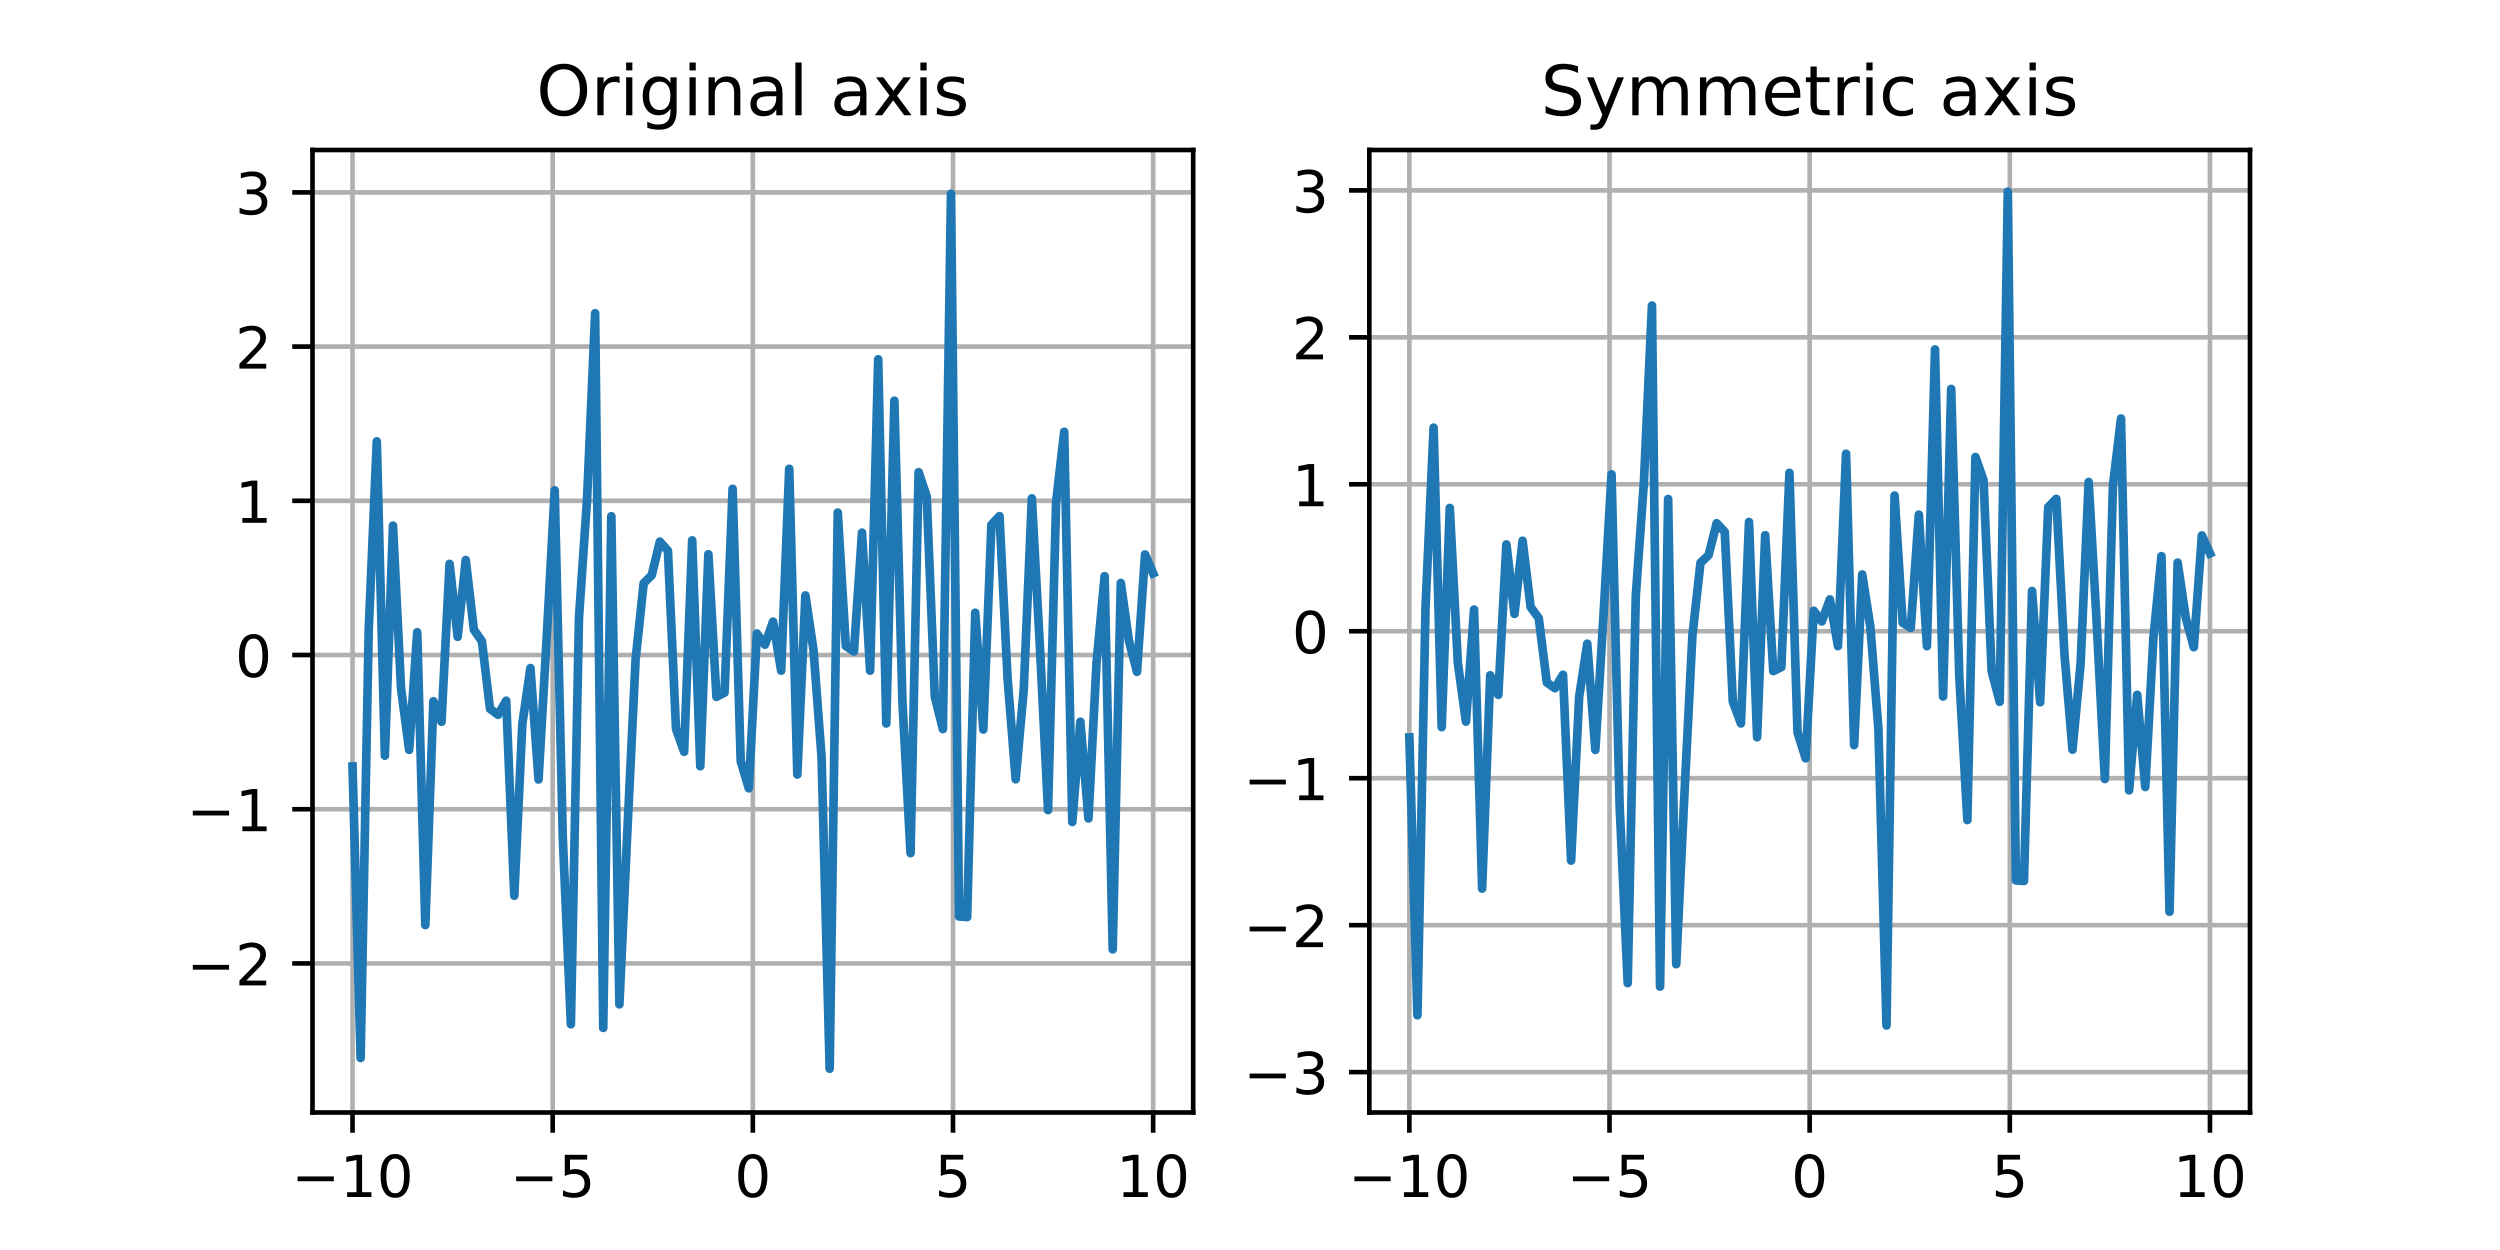
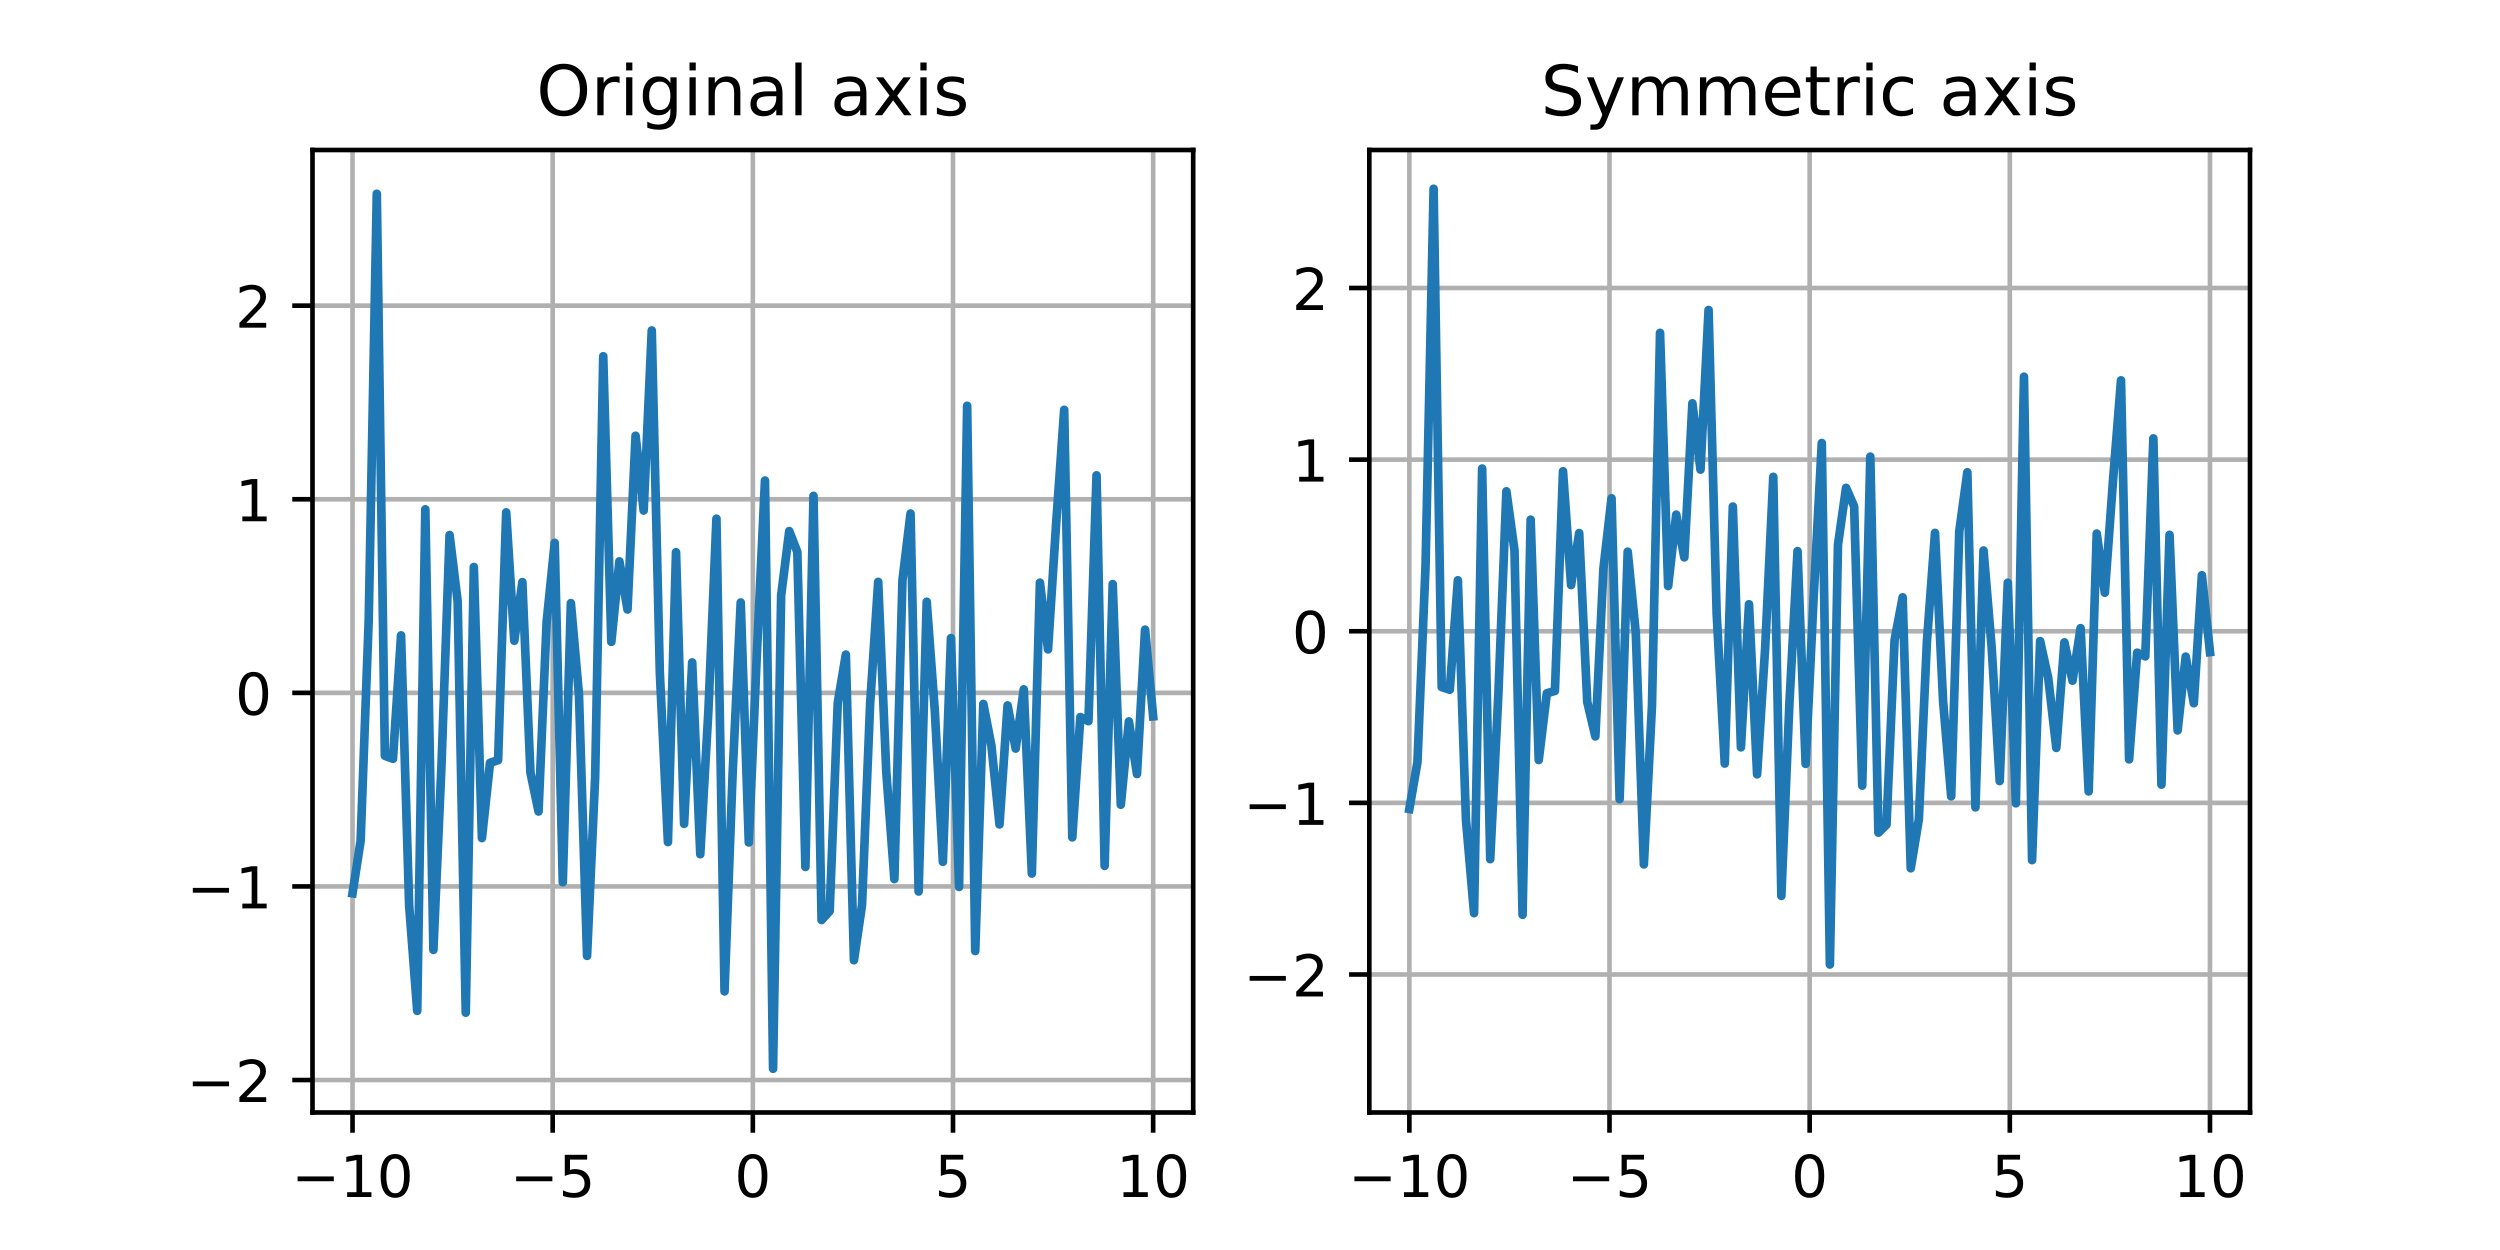
<svg xmlns="http://www.w3.org/2000/svg" xmlns:xlink="http://www.w3.org/1999/xlink" width="432pt" height="216pt" viewBox="0 0 432 216" version="1.1">
  <defs>
    <style type="text/css">*{stroke-linejoin: round; stroke-linecap: butt}</style>
  </defs>
  <g id="figure_1">
    <g id="patch_1">
      <path d="M 0 216  L 432 216  L 432 0  L 0 0  z " style="fill: #ffffff" />
    </g>
    <g id="axes_1">
      <g id="patch_2">
        <path d="M 54 192.24  L 206.182 192.24  L 206.182 25.92  L 54 25.92  z " style="fill: #ffffff" />
      </g>
      <g id="matplotlib.axis_1">
        <g id="xtick_1">
          <g id="line2d_1">
-             <path d="M 60.917 192.24  L 60.917 25.92  " clip-path="url(#p882b384060)" style="fill: none; stroke: #b0b0b0; stroke-width: 0.8; stroke-linecap: square" />
+             <path d="M 60.917 192.24  L 60.917 25.92  " clip-path="url(#pd447765de2)" style="fill: none; stroke: #b0b0b0; stroke-width: 0.8; stroke-linecap: square" />
          </g>
          <g id="line2d_2">
            <defs>
-               <path id="m0e0d85ab72" d="M 0 0  L 0 3.5  " style="stroke: #000000; stroke-width: 0.8" />
+               <path id="m4e961f47d9" d="M 0 0  L 0 3.5  " style="stroke: #000000; stroke-width: 0.8" />
            </defs>
            <g>
-               <use xlink:href="#m0e0d85ab72" x="60.917" y="192.24" style="stroke: #000000; stroke-width: 0.8" />
+               <use xlink:href="#m4e961f47d9" x="60.917" y="192.24" style="stroke: #000000; stroke-width: 0.8" />
            </g>
          </g>
          <g id="text_1">
            <g transform="translate(50.36501 206.8384) scale(0.1 -0.1)">
              <defs>
                <path id="DejaVuSans-2212" d="M 678 2272  L 4684 2272  L 4684 1741  L 678 1741  L 678 2272  z " transform="scale(0.015625)" />
                <path id="DejaVuSans-31" d="M 794 531  L 1825 531  L 1825 4091  L 703 3866  L 703 4441  L 1819 4666  L 2450 4666  L 2450 531  L 3481 531  L 3481 0  L 794 0  L 794 531  z " transform="scale(0.015625)" />
                <path id="DejaVuSans-30" d="M 2034 4250  Q 1547 4250 1301 3770  Q 1056 3291 1056 2328  Q 1056 1369 1301 889  Q 1547 409 2034 409  Q 2525 409 2770 889  Q 3016 1369 3016 2328  Q 3016 3291 2770 3770  Q 2525 4250 2034 4250  z M 2034 4750  Q 2819 4750 3233 4129  Q 3647 3509 3647 2328  Q 3647 1150 3233 529  Q 2819 -91 2034 -91  Q 1250 -91 836 529  Q 422 1150 422 2328  Q 422 3509 836 4129  Q 1250 4750 2034 4750  z " transform="scale(0.015625)" />
              </defs>
              <use xlink:href="#DejaVuSans-2212" />
              <use xlink:href="#DejaVuSans-31" transform="translate(83.78906 0)" />
              <use xlink:href="#DejaVuSans-30" transform="translate(147.4121 0)" />
            </g>
          </g>
        </g>
        <g id="xtick_2">
          <g id="line2d_3">
-             <path d="M 95.504 192.24  L 95.504 25.92  " clip-path="url(#p882b384060)" style="fill: none; stroke: #b0b0b0; stroke-width: 0.8; stroke-linecap: square" />
+             <path d="M 95.504 192.24  L 95.504 25.92  " clip-path="url(#pd447765de2)" style="fill: none; stroke: #b0b0b0; stroke-width: 0.8; stroke-linecap: square" />
          </g>
          <g id="line2d_4">
            <g>
-               <use xlink:href="#m0e0d85ab72" x="95.504" y="192.24" style="stroke: #000000; stroke-width: 0.8" />
+               <use xlink:href="#m4e961f47d9" x="95.504" y="192.24" style="stroke: #000000; stroke-width: 0.8" />
            </g>
          </g>
          <g id="text_2">
            <g transform="translate(88.13304 206.8384) scale(0.1 -0.1)">
              <defs>
                <path id="DejaVuSans-35" d="M 691 4666  L 3169 4666  L 3169 4134  L 1269 4134  L 1269 2991  Q 1406 3038 1543 3061  Q 1681 3084 1819 3084  Q 2600 3084 3056 2656  Q 3513 2228 3513 1497  Q 3513 744 3044 326  Q 2575 -91 1722 -91  Q 1428 -91 1123 -41  Q 819 9 494 109  L 494 744  Q 775 591 1075 516  Q 1375 441 1709 441  Q 2250 441 2565 725  Q 2881 1009 2881 1497  Q 2881 1984 2565 2268  Q 2250 2553 1709 2553  Q 1456 2553 1204 2497  Q 953 2441 691 2322  L 691 4666  z " transform="scale(0.015625)" />
              </defs>
              <use xlink:href="#DejaVuSans-2212" />
              <use xlink:href="#DejaVuSans-35" transform="translate(83.78906 0)" />
            </g>
          </g>
        </g>
        <g id="xtick_3">
          <g id="line2d_5">
-             <path d="M 130.091 192.24  L 130.091 25.92  " clip-path="url(#p882b384060)" style="fill: none; stroke: #b0b0b0; stroke-width: 0.8; stroke-linecap: square" />
+             <path d="M 130.091 192.24  L 130.091 25.92  " clip-path="url(#pd447765de2)" style="fill: none; stroke: #b0b0b0; stroke-width: 0.8; stroke-linecap: square" />
          </g>
          <g id="line2d_6">
            <g>
-               <use xlink:href="#m0e0d85ab72" x="130.091" y="192.24" style="stroke: #000000; stroke-width: 0.8" />
+               <use xlink:href="#m4e961f47d9" x="130.091" y="192.24" style="stroke: #000000; stroke-width: 0.8" />
            </g>
          </g>
          <g id="text_3">
            <g transform="translate(126.9097 206.8384) scale(0.1 -0.1)">
              <use xlink:href="#DejaVuSans-30" />
            </g>
          </g>
        </g>
        <g id="xtick_4">
          <g id="line2d_7">
-             <path d="M 164.678 192.24  L 164.678 25.92  " clip-path="url(#p882b384060)" style="fill: none; stroke: #b0b0b0; stroke-width: 0.8; stroke-linecap: square" />
+             <path d="M 164.678 192.24  L 164.678 25.92  " clip-path="url(#pd447765de2)" style="fill: none; stroke: #b0b0b0; stroke-width: 0.8; stroke-linecap: square" />
          </g>
          <g id="line2d_8">
            <g>
-               <use xlink:href="#m0e0d85ab72" x="164.678" y="192.24" style="stroke: #000000; stroke-width: 0.8" />
+               <use xlink:href="#m4e961f47d9" x="164.678" y="192.24" style="stroke: #000000; stroke-width: 0.8" />
            </g>
          </g>
          <g id="text_4">
            <g transform="translate(161.4964 206.8384) scale(0.1 -0.1)">
              <use xlink:href="#DejaVuSans-35" />
            </g>
          </g>
        </g>
        <g id="xtick_5">
          <g id="line2d_9">
-             <path d="M 199.264 192.24  L 199.264 25.92  " clip-path="url(#p882b384060)" style="fill: none; stroke: #b0b0b0; stroke-width: 0.8; stroke-linecap: square" />
+             <path d="M 199.264 192.24  L 199.264 25.92  " clip-path="url(#pd447765de2)" style="fill: none; stroke: #b0b0b0; stroke-width: 0.8; stroke-linecap: square" />
          </g>
          <g id="line2d_10">
            <g>
-               <use xlink:href="#m0e0d85ab72" x="199.264" y="192.24" style="stroke: #000000; stroke-width: 0.8" />
+               <use xlink:href="#m4e961f47d9" x="199.264" y="192.24" style="stroke: #000000; stroke-width: 0.8" />
            </g>
          </g>
          <g id="text_5">
            <g transform="translate(192.902 206.8384) scale(0.1 -0.1)">
              <use xlink:href="#DejaVuSans-31" />
              <use xlink:href="#DejaVuSans-30" transform="translate(63.62305 0)" />
            </g>
          </g>
        </g>
      </g>
      <g id="matplotlib.axis_2">
        <g id="ytick_1">
          <g id="line2d_11">
-             <path d="M 54 166.481  L 206.182 166.481  " clip-path="url(#p882b384060)" style="fill: none; stroke: #b0b0b0; stroke-width: 0.8; stroke-linecap: square" />
+             <path d="M 54 186.63  L 206.182 186.63  " clip-path="url(#pd447765de2)" style="fill: none; stroke: #b0b0b0; stroke-width: 0.8; stroke-linecap: square" />
          </g>
          <g id="line2d_12">
            <defs>
-               <path id="m073c93aeee" d="M 0 0  L -3.5 0  " style="stroke: #000000; stroke-width: 0.8" />
+               <path id="mb33c893c65" d="M 0 0  L -3.5 0  " style="stroke: #000000; stroke-width: 0.8" />
            </defs>
            <g>
-               <use xlink:href="#m073c93aeee" x="54" y="166.481" style="stroke: #000000; stroke-width: 0.8" />
+               <use xlink:href="#mb33c893c65" x="54" y="186.63" style="stroke: #000000; stroke-width: 0.8" />
            </g>
          </g>
          <g id="text_6">
-             <g transform="translate(32.25781 170.2802) scale(0.1 -0.1)">
+             <g transform="translate(32.25781 190.4296) scale(0.1 -0.1)">
              <defs>
                <path id="DejaVuSans-32" d="M 1228 531  L 3431 531  L 3431 0  L 469 0  L 469 531  Q 828 903 1448 1529  Q 2069 2156 2228 2338  Q 2531 2678 2651 2914  Q 2772 3150 2772 3378  Q 2772 3750 2511 3984  Q 2250 4219 1831 4219  Q 1534 4219 1204 4116  Q 875 4013 500 3803  L 500 4441  Q 881 4594 1212 4672  Q 1544 4750 1819 4750  Q 2544 4750 2975 4387  Q 3406 4025 3406 3419  Q 3406 3131 3298 2873  Q 3191 2616 2906 2266  Q 2828 2175 2409 1742  Q 1991 1309 1228 531  z " transform="scale(0.015625)" />
              </defs>
              <use xlink:href="#DejaVuSans-2212" />
              <use xlink:href="#DejaVuSans-32" transform="translate(83.78906 0)" />
            </g>
          </g>
        </g>
        <g id="ytick_2">
          <g id="line2d_13">
-             <path d="M 54 139.834  L 206.182 139.834  " clip-path="url(#p882b384060)" style="fill: none; stroke: #b0b0b0; stroke-width: 0.8; stroke-linecap: square" />
+             <path d="M 54 153.177  L 206.182 153.177  " clip-path="url(#pd447765de2)" style="fill: none; stroke: #b0b0b0; stroke-width: 0.8; stroke-linecap: square" />
          </g>
          <g id="line2d_14">
            <g>
-               <use xlink:href="#m073c93aeee" x="54" y="139.834" style="stroke: #000000; stroke-width: 0.8" />
+               <use xlink:href="#mb33c893c65" x="54" y="153.177" style="stroke: #000000; stroke-width: 0.8" />
            </g>
          </g>
          <g id="text_7">
-             <g transform="translate(32.25781 143.6332) scale(0.1 -0.1)">
+             <g transform="translate(32.25781 156.9767) scale(0.1 -0.1)">
              <use xlink:href="#DejaVuSans-2212" />
              <use xlink:href="#DejaVuSans-31" transform="translate(83.78906 0)" />
            </g>
          </g>
        </g>
        <g id="ytick_3">
          <g id="line2d_15">
-             <path d="M 54 113.187  L 206.182 113.187  " clip-path="url(#p882b384060)" style="fill: none; stroke: #b0b0b0; stroke-width: 0.8; stroke-linecap: square" />
+             <path d="M 54 119.725  L 206.182 119.725  " clip-path="url(#pd447765de2)" style="fill: none; stroke: #b0b0b0; stroke-width: 0.8; stroke-linecap: square" />
          </g>
          <g id="line2d_16">
            <g>
-               <use xlink:href="#m073c93aeee" x="54" y="113.187" style="stroke: #000000; stroke-width: 0.8" />
+               <use xlink:href="#mb33c893c65" x="54" y="119.725" style="stroke: #000000; stroke-width: 0.8" />
            </g>
          </g>
          <g id="text_8">
-             <g transform="translate(40.6375 116.9861) scale(0.1 -0.1)">
+             <g transform="translate(40.6375 123.5238) scale(0.1 -0.1)">
              <use xlink:href="#DejaVuSans-30" />
            </g>
          </g>
        </g>
        <g id="ytick_4">
          <g id="line2d_17">
-             <path d="M 54 86.54  L 206.182 86.54  " clip-path="url(#p882b384060)" style="fill: none; stroke: #b0b0b0; stroke-width: 0.8; stroke-linecap: square" />
+             <path d="M 54 86.272  L 206.182 86.272  " clip-path="url(#pd447765de2)" style="fill: none; stroke: #b0b0b0; stroke-width: 0.8; stroke-linecap: square" />
          </g>
          <g id="line2d_18">
            <g>
-               <use xlink:href="#m073c93aeee" x="54" y="86.54" style="stroke: #000000; stroke-width: 0.8" />
+               <use xlink:href="#mb33c893c65" x="54" y="86.272" style="stroke: #000000; stroke-width: 0.8" />
            </g>
          </g>
          <g id="text_9">
-             <g transform="translate(40.6375 90.3391) scale(0.1 -0.1)">
+             <g transform="translate(40.6375 90.07089) scale(0.1 -0.1)">
              <use xlink:href="#DejaVuSans-31" />
            </g>
          </g>
        </g>
        <g id="ytick_5">
          <g id="line2d_19">
-             <path d="M 54 59.893  L 206.182 59.893  " clip-path="url(#p882b384060)" style="fill: none; stroke: #b0b0b0; stroke-width: 0.8; stroke-linecap: square" />
+             <path d="M 54 52.819  L 206.182 52.819  " clip-path="url(#pd447765de2)" style="fill: none; stroke: #b0b0b0; stroke-width: 0.8; stroke-linecap: square" />
          </g>
          <g id="line2d_20">
            <g>
-               <use xlink:href="#m073c93aeee" x="54" y="59.893" style="stroke: #000000; stroke-width: 0.8" />
+               <use xlink:href="#mb33c893c65" x="54" y="52.819" style="stroke: #000000; stroke-width: 0.8" />
            </g>
          </g>
          <g id="text_10">
-             <g transform="translate(40.6375 63.69206) scale(0.1 -0.1)">
+             <g transform="translate(40.6375 56.61799) scale(0.1 -0.1)">
              <use xlink:href="#DejaVuSans-32" />
            </g>
          </g>
        </g>
-         <g id="ytick_6">
-           <g id="line2d_21">
-             <path d="M 54 33.246  L 206.182 33.246  " clip-path="url(#p882b384060)" style="fill: none; stroke: #b0b0b0; stroke-width: 0.8; stroke-linecap: square" />
-           </g>
-           <g id="line2d_22">
-             <g>
-               <use xlink:href="#m073c93aeee" x="54" y="33.246" style="stroke: #000000; stroke-width: 0.8" />
-             </g>
-           </g>
-           <g id="text_11">
-             <g transform="translate(40.6375 37.04502) scale(0.1 -0.1)">
-               <defs>
-                 <path id="DejaVuSans-33" d="M 2597 2516  Q 3050 2419 3304 2112  Q 3559 1806 3559 1356  Q 3559 666 3084 287  Q 2609 -91 1734 -91  Q 1441 -91 1130 -33  Q 819 25 488 141  L 488 750  Q 750 597 1062 519  Q 1375 441 1716 441  Q 2309 441 2620 675  Q 2931 909 2931 1356  Q 2931 1769 2642 2001  Q 2353 2234 1838 2234  L 1294 2234  L 1294 2753  L 1863 2753  Q 2328 2753 2575 2939  Q 2822 3125 2822 3475  Q 2822 3834 2567 4026  Q 2313 4219 1838 4219  Q 1578 4219 1281 4162  Q 984 4106 628 3988  L 628 4550  Q 988 4650 1302 4700  Q 1616 4750 1894 4750  Q 2613 4750 3031 4423  Q 3450 4097 3450 3541  Q 3450 3153 3228 2886  Q 3006 2619 2597 2516  z " transform="scale(0.015625)" />
-               </defs>
-               <use xlink:href="#DejaVuSans-33" />
-             </g>
-           </g>
-         </g>
-       </g>
-       <g id="line2d_23">
-         <path d="M 60.917 132.448  L 62.315 182.82  L 63.712 108.844  L 65.11 76.27  L 66.507 130.579  L 67.905 90.829  L 69.302 118.982  L 70.699 129.574  L 72.097 109.254  L 73.494 159.852  L 74.892 121.178  L 76.289 124.719  L 77.687 97.438  L 79.084 110.037  L 80.482 96.771  L 81.879 108.803  L 83.276 110.809  L 84.674 122.479  L 86.071 123.517  L 87.469 121.08  L 88.866 154.778  L 90.264 125.055  L 91.661 115.444  L 93.059 134.699  L 94.456 110.442  L 95.853 84.728  L 97.251 144.789  L 98.648 176.994  L 100.046 106.751  L 101.443 86.272  L 102.841 54.128  L 104.238 177.619  L 105.636 89.207  L 107.033 173.55  L 108.431 143.14  L 109.828 113.988  L 111.225 100.782  L 112.623 99.39  L 114.02 93.595  L 115.418 95.177  L 116.815 125.951  L 118.213 129.905  L 119.61 93.374  L 121.008 132.407  L 122.405 95.779  L 123.802 120.409  L 125.2 119.688  L 126.597 84.469  L 127.995 131.528  L 129.392 136.222  L 130.79 109.473  L 132.187 111.399  L 133.585 107.419  L 134.982 115.887  L 136.379 81.004  L 137.777 133.829  L 139.174 102.891  L 140.572 112.323  L 141.969 130.851  L 143.367 184.68  L 144.764 88.578  L 146.162 111.644  L 147.559 112.566  L 148.956 92.045  L 150.354 115.893  L 151.751 62.086  L 153.149 125.02  L 154.546 69.248  L 155.944 121.34  L 157.341 147.424  L 158.739 81.591  L 160.136 85.788  L 161.533 120.394  L 162.931 125.984  L 164.328 33.48  L 165.726 158.367  L 167.123 158.468  L 168.521 105.886  L 169.918 126.061  L 171.316 90.673  L 172.713 89.188  L 174.11 117.241  L 175.508 134.66  L 176.905 119.119  L 178.303 86.119  L 179.7 111.849  L 181.098 139.98  L 182.495 86.81  L 183.893 74.614  L 185.29 142.036  L 186.687 124.718  L 188.085 141.423  L 189.482 114.534  L 190.88 99.566  L 192.277 164.047  L 193.675 100.743  L 195.072 110.702  L 196.47 116.087  L 197.867 95.816  L 199.264 99.071  " clip-path="url(#p882b384060)" style="fill: none; stroke: #1f77b4; stroke-width: 1.5; stroke-linecap: square" />
+       </g>
+       <g id="line2d_21">
+         <path d="M 60.917 154.363  L 62.315 145.279  L 63.712 107.163  L 65.11 33.48  L 66.507 130.6  L 67.905 131.12  L 69.302 109.795  L 70.699 156.453  L 72.097 174.673  L 73.494 88.015  L 74.892 164.142  L 76.289 132.229  L 77.687 92.452  L 79.084 103.919  L 80.482 174.987  L 81.879 97.979  L 83.276 144.817  L 84.674 131.82  L 86.071 131.354  L 87.469 88.542  L 88.866 110.72  L 90.264 100.591  L 91.661 133.506  L 93.059 140.221  L 94.456 107.486  L 95.853 93.812  L 97.251 152.444  L 98.648 104.223  L 100.046 120.052  L 101.443 165.17  L 102.841 134.326  L 104.238 61.566  L 105.636 110.91  L 107.033 97.003  L 108.431 105.317  L 109.828 75.299  L 111.225 88.218  L 112.623 57.107  L 114.02 116.286  L 115.418 145.511  L 116.815 95.424  L 118.213 142.352  L 119.61 114.468  L 121.008 147.609  L 122.405 122.935  L 123.802 89.634  L 125.2 171.307  L 126.597 133.673  L 127.995 104.109  L 129.392 145.572  L 130.79 112.896  L 132.187 83.04  L 133.585 184.68  L 134.982 102.885  L 136.379 91.774  L 137.777 95.375  L 139.174 149.809  L 140.572 85.693  L 141.969 158.975  L 143.367 157.421  L 144.764 121.462  L 146.162 113.117  L 147.559 165.924  L 148.956 156.397  L 150.354 121.697  L 151.751 100.555  L 153.149 133.398  L 154.546 151.903  L 155.944 100.271  L 157.341 88.74  L 158.739 154.049  L 160.136 103.988  L 161.533 122.78  L 162.931 148.919  L 164.328 110.269  L 165.726 153.263  L 167.123 70.117  L 168.521 164.338  L 169.918 121.646  L 171.316 128.87  L 172.713 142.46  L 174.11 121.901  L 175.508 129.352  L 176.905 119.128  L 178.303 150.948  L 179.7 100.683  L 181.098 112.212  L 182.495 90.579  L 183.893 70.82  L 185.29 144.697  L 186.687 123.911  L 188.085 124.619  L 189.482 82.141  L 190.88 149.621  L 192.277 100.934  L 193.675 139.053  L 195.072 124.67  L 196.47 133.752  L 197.867 108.806  L 199.264 123.789  " clip-path="url(#pd447765de2)" style="fill: none; stroke: #1f77b4; stroke-width: 1.5; stroke-linecap: square" />
      </g>
      <g id="patch_3">
        <path d="M 54 192.24  L 54 25.92  " style="fill: none; stroke: #000000; stroke-width: 0.8; stroke-linejoin: miter; stroke-linecap: square" />
      </g>
      <g id="patch_4">
        <path d="M 206.182 192.24  L 206.182 25.92  " style="fill: none; stroke: #000000; stroke-width: 0.8; stroke-linejoin: miter; stroke-linecap: square" />
      </g>
      <g id="patch_5">
        <path d="M 54 192.24  L 206.182 192.24  " style="fill: none; stroke: #000000; stroke-width: 0.8; stroke-linejoin: miter; stroke-linecap: square" />
      </g>
      <g id="patch_6">
        <path d="M 54 25.92  L 206.182 25.92  " style="fill: none; stroke: #000000; stroke-width: 0.8; stroke-linejoin: miter; stroke-linecap: square" />
      </g>
-       <g id="text_12">
+       <g id="text_11">
        <g transform="translate(92.68466 19.92) scale(0.12 -0.12)">
          <defs>
            <path id="DejaVuSans-4f" d="M 2522 4238  Q 1834 4238 1429 3725  Q 1025 3213 1025 2328  Q 1025 1447 1429 934  Q 1834 422 2522 422  Q 3209 422 3611 934  Q 4013 1447 4013 2328  Q 4013 3213 3611 3725  Q 3209 4238 2522 4238  z M 2522 4750  Q 3503 4750 4090 4092  Q 4678 3434 4678 2328  Q 4678 1225 4090 567  Q 3503 -91 2522 -91  Q 1538 -91 948 565  Q 359 1222 359 2328  Q 359 3434 948 4092  Q 1538 4750 2522 4750  z " transform="scale(0.015625)" />
            <path id="DejaVuSans-72" d="M 2631 2963  Q 2534 3019 2420 3045  Q 2306 3072 2169 3072  Q 1681 3072 1420 2755  Q 1159 2438 1159 1844  L 1159 0  L 581 0  L 581 3500  L 1159 3500  L 1159 2956  Q 1341 3275 1631 3429  Q 1922 3584 2338 3584  Q 2397 3584 2469 3576  Q 2541 3569 2628 3553  L 2631 2963  z " transform="scale(0.015625)" />
            <path id="DejaVuSans-69" d="M 603 3500  L 1178 3500  L 1178 0  L 603 0  L 603 3500  z M 603 4863  L 1178 4863  L 1178 4134  L 603 4134  L 603 4863  z " transform="scale(0.015625)" />
            <path id="DejaVuSans-67" d="M 2906 1791  Q 2906 2416 2648 2759  Q 2391 3103 1925 3103  Q 1463 3103 1205 2759  Q 947 2416 947 1791  Q 947 1169 1205 825  Q 1463 481 1925 481  Q 2391 481 2648 825  Q 2906 1169 2906 1791  z M 3481 434  Q 3481 -459 3084 -895  Q 2688 -1331 1869 -1331  Q 1566 -1331 1297 -1286  Q 1028 -1241 775 -1147  L 775 -588  Q 1028 -725 1275 -790  Q 1522 -856 1778 -856  Q 2344 -856 2625 -561  Q 2906 -266 2906 331  L 2906 616  Q 2728 306 2450 153  Q 2172 0 1784 0  Q 1141 0 747 490  Q 353 981 353 1791  Q 353 2603 747 3093  Q 1141 3584 1784 3584  Q 2172 3584 2450 3431  Q 2728 3278 2906 2969  L 2906 3500  L 3481 3500  L 3481 434  z " transform="scale(0.015625)" />
            <path id="DejaVuSans-6e" d="M 3513 2113  L 3513 0  L 2938 0  L 2938 2094  Q 2938 2591 2744 2837  Q 2550 3084 2163 3084  Q 1697 3084 1428 2787  Q 1159 2491 1159 1978  L 1159 0  L 581 0  L 581 3500  L 1159 3500  L 1159 2956  Q 1366 3272 1645 3428  Q 1925 3584 2291 3584  Q 2894 3584 3203 3211  Q 3513 2838 3513 2113  z " transform="scale(0.015625)" />
            <path id="DejaVuSans-61" d="M 2194 1759  Q 1497 1759 1228 1600  Q 959 1441 959 1056  Q 959 750 1161 570  Q 1363 391 1709 391  Q 2188 391 2477 730  Q 2766 1069 2766 1631  L 2766 1759  L 2194 1759  z M 3341 1997  L 3341 0  L 2766 0  L 2766 531  Q 2569 213 2275 61  Q 1981 -91 1556 -91  Q 1019 -91 701 211  Q 384 513 384 1019  Q 384 1609 779 1909  Q 1175 2209 1959 2209  L 2766 2209  L 2766 2266  Q 2766 2663 2505 2880  Q 2244 3097 1772 3097  Q 1472 3097 1187 3025  Q 903 2953 641 2809  L 641 3341  Q 956 3463 1253 3523  Q 1550 3584 1831 3584  Q 2591 3584 2966 3190  Q 3341 2797 3341 1997  z " transform="scale(0.015625)" />
            <path id="DejaVuSans-6c" d="M 603 4863  L 1178 4863  L 1178 0  L 603 0  L 603 4863  z " transform="scale(0.015625)" />
            <path id="DejaVuSans-20" transform="scale(0.015625)" />
            <path id="DejaVuSans-78" d="M 3513 3500  L 2247 1797  L 3578 0  L 2900 0  L 1881 1375  L 863 0  L 184 0  L 1544 1831  L 300 3500  L 978 3500  L 1906 2253  L 2834 3500  L 3513 3500  z " transform="scale(0.015625)" />
            <path id="DejaVuSans-73" d="M 2834 3397  L 2834 2853  Q 2591 2978 2328 3040  Q 2066 3103 1784 3103  Q 1356 3103 1142 2972  Q 928 2841 928 2578  Q 928 2378 1081 2264  Q 1234 2150 1697 2047  L 1894 2003  Q 2506 1872 2764 1633  Q 3022 1394 3022 966  Q 3022 478 2636 193  Q 2250 -91 1575 -91  Q 1294 -91 989 -36  Q 684 19 347 128  L 347 722  Q 666 556 975 473  Q 1284 391 1588 391  Q 1994 391 2212 530  Q 2431 669 2431 922  Q 2431 1156 2273 1281  Q 2116 1406 1581 1522  L 1381 1569  Q 847 1681 609 1914  Q 372 2147 372 2553  Q 372 3047 722 3315  Q 1072 3584 1716 3584  Q 2034 3584 2315 3537  Q 2597 3491 2834 3397  z " transform="scale(0.015625)" />
          </defs>
          <use xlink:href="#DejaVuSans-4f" />
          <use xlink:href="#DejaVuSans-72" transform="translate(78.71094 0)" />
          <use xlink:href="#DejaVuSans-69" transform="translate(119.8242 0)" />
          <use xlink:href="#DejaVuSans-67" transform="translate(147.6074 0)" />
          <use xlink:href="#DejaVuSans-69" transform="translate(211.084 0)" />
          <use xlink:href="#DejaVuSans-6e" transform="translate(238.8672 0)" />
          <use xlink:href="#DejaVuSans-61" transform="translate(302.2461 0)" />
          <use xlink:href="#DejaVuSans-6c" transform="translate(363.5254 0)" />
          <use xlink:href="#DejaVuSans-20" transform="translate(391.3086 0)" />
          <use xlink:href="#DejaVuSans-61" transform="translate(423.0957 0)" />
          <use xlink:href="#DejaVuSans-78" transform="translate(484.375 0)" />
          <use xlink:href="#DejaVuSans-69" transform="translate(543.5547 0)" />
          <use xlink:href="#DejaVuSans-73" transform="translate(571.3379 0)" />
        </g>
      </g>
    </g>
    <g id="axes_2">
      <g id="patch_7">
        <path d="M 236.618 192.24  L 388.8 192.24  L 388.8 25.92  L 236.618 25.92  z " style="fill: #ffffff" />
      </g>
      <g id="matplotlib.axis_3">
        <g id="xtick_6">
-           <g id="line2d_24">
-             <path d="M 243.536 192.24  L 243.536 25.92  " clip-path="url(#pef47c9d607)" style="fill: none; stroke: #b0b0b0; stroke-width: 0.8; stroke-linecap: square" />
-           </g>
-           <g id="line2d_25">
-             <g>
-               <use xlink:href="#m0e0d85ab72" x="243.536" y="192.24" style="stroke: #000000; stroke-width: 0.8" />
-             </g>
-           </g>
-           <g id="text_13">
+           <g id="line2d_22">
+             <path d="M 243.536 192.24  L 243.536 25.92  " clip-path="url(#p2e9b20184e)" style="fill: none; stroke: #b0b0b0; stroke-width: 0.8; stroke-linecap: square" />
+           </g>
+           <g id="line2d_23">
+             <g>
+               <use xlink:href="#m4e961f47d9" x="243.536" y="192.24" style="stroke: #000000; stroke-width: 0.8" />
+             </g>
+           </g>
+           <g id="text_12">
            <g transform="translate(232.9832 206.8384) scale(0.1 -0.1)">
              <use xlink:href="#DejaVuSans-2212" />
              <use xlink:href="#DejaVuSans-31" transform="translate(83.78906 0)" />
              <use xlink:href="#DejaVuSans-30" transform="translate(147.4121 0)" />
            </g>
          </g>
        </g>
        <g id="xtick_7">
+           <g id="line2d_24">
+             <path d="M 278.122 192.24  L 278.122 25.92  " clip-path="url(#p2e9b20184e)" style="fill: none; stroke: #b0b0b0; stroke-width: 0.8; stroke-linecap: square" />
+           </g>
+           <g id="line2d_25">
+             <g>
+               <use xlink:href="#m4e961f47d9" x="278.122" y="192.24" style="stroke: #000000; stroke-width: 0.8" />
+             </g>
+           </g>
+           <g id="text_13">
+             <g transform="translate(270.7512 206.8384) scale(0.1 -0.1)">
+               <use xlink:href="#DejaVuSans-2212" />
+               <use xlink:href="#DejaVuSans-35" transform="translate(83.78906 0)" />
+             </g>
+           </g>
+         </g>
+         <g id="xtick_8">
          <g id="line2d_26">
-             <path d="M 278.122 192.24  L 278.122 25.92  " clip-path="url(#pef47c9d607)" style="fill: none; stroke: #b0b0b0; stroke-width: 0.8; stroke-linecap: square" />
+             <path d="M 312.709 192.24  L 312.709 25.92  " clip-path="url(#p2e9b20184e)" style="fill: none; stroke: #b0b0b0; stroke-width: 0.8; stroke-linecap: square" />
          </g>
          <g id="line2d_27">
            <g>
-               <use xlink:href="#m0e0d85ab72" x="278.122" y="192.24" style="stroke: #000000; stroke-width: 0.8" />
+               <use xlink:href="#m4e961f47d9" x="312.709" y="192.24" style="stroke: #000000; stroke-width: 0.8" />
            </g>
          </g>
          <g id="text_14">
-             <g transform="translate(270.7512 206.8384) scale(0.1 -0.1)">
-               <use xlink:href="#DejaVuSans-2212" />
-               <use xlink:href="#DejaVuSans-35" transform="translate(83.78906 0)" />
-             </g>
-           </g>
-         </g>
-         <g id="xtick_8">
-           <g id="line2d_28">
-             <path d="M 312.709 192.24  L 312.709 25.92  " clip-path="url(#pef47c9d607)" style="fill: none; stroke: #b0b0b0; stroke-width: 0.8; stroke-linecap: square" />
-           </g>
-           <g id="line2d_29">
-             <g>
-               <use xlink:href="#m0e0d85ab72" x="312.709" y="192.24" style="stroke: #000000; stroke-width: 0.8" />
-             </g>
-           </g>
-           <g id="text_15">
            <g transform="translate(309.5278 206.8384) scale(0.1 -0.1)">
              <use xlink:href="#DejaVuSans-30" />
            </g>
          </g>
        </g>
        <g id="xtick_9">
-           <g id="line2d_30">
-             <path d="M 347.296 192.24  L 347.296 25.92  " clip-path="url(#pef47c9d607)" style="fill: none; stroke: #b0b0b0; stroke-width: 0.8; stroke-linecap: square" />
-           </g>
-           <g id="line2d_31">
-             <g>
-               <use xlink:href="#m0e0d85ab72" x="347.296" y="192.24" style="stroke: #000000; stroke-width: 0.8" />
-             </g>
-           </g>
-           <g id="text_16">
+           <g id="line2d_28">
+             <path d="M 347.296 192.24  L 347.296 25.92  " clip-path="url(#p2e9b20184e)" style="fill: none; stroke: #b0b0b0; stroke-width: 0.8; stroke-linecap: square" />
+           </g>
+           <g id="line2d_29">
+             <g>
+               <use xlink:href="#m4e961f47d9" x="347.296" y="192.24" style="stroke: #000000; stroke-width: 0.8" />
+             </g>
+           </g>
+           <g id="text_15">
            <g transform="translate(344.1146 206.8384) scale(0.1 -0.1)">
              <use xlink:href="#DejaVuSans-35" />
            </g>
          </g>
        </g>
        <g id="xtick_10">
-           <g id="line2d_32">
-             <path d="M 381.883 192.24  L 381.883 25.92  " clip-path="url(#pef47c9d607)" style="fill: none; stroke: #b0b0b0; stroke-width: 0.8; stroke-linecap: square" />
-           </g>
-           <g id="line2d_33">
-             <g>
-               <use xlink:href="#m0e0d85ab72" x="381.883" y="192.24" style="stroke: #000000; stroke-width: 0.8" />
-             </g>
-           </g>
-           <g id="text_17">
+           <g id="line2d_30">
+             <path d="M 381.883 192.24  L 381.883 25.92  " clip-path="url(#p2e9b20184e)" style="fill: none; stroke: #b0b0b0; stroke-width: 0.8; stroke-linecap: square" />
+           </g>
+           <g id="line2d_31">
+             <g>
+               <use xlink:href="#m4e961f47d9" x="381.883" y="192.24" style="stroke: #000000; stroke-width: 0.8" />
+             </g>
+           </g>
+           <g id="text_16">
            <g transform="translate(375.5201 206.8384) scale(0.1 -0.1)">
              <use xlink:href="#DejaVuSans-31" />
              <use xlink:href="#DejaVuSans-30" transform="translate(63.62305 0)" />
            </g>
          </g>
        </g>
      </g>
      <g id="matplotlib.axis_4">
+         <g id="ytick_6">
+           <g id="line2d_32">
+             <path d="M 236.618 168.394  L 388.8 168.394  " clip-path="url(#p2e9b20184e)" style="fill: none; stroke: #b0b0b0; stroke-width: 0.8; stroke-linecap: square" />
+           </g>
+           <g id="line2d_33">
+             <g>
+               <use xlink:href="#mb33c893c65" x="236.618" y="168.394" style="stroke: #000000; stroke-width: 0.8" />
+             </g>
+           </g>
+           <g id="text_17">
+             <g transform="translate(214.876 172.1928) scale(0.1 -0.1)">
+               <use xlink:href="#DejaVuSans-2212" />
+               <use xlink:href="#DejaVuSans-32" transform="translate(83.78906 0)" />
+             </g>
+           </g>
+         </g>
        <g id="ytick_7">
          <g id="line2d_34">
-             <path d="M 236.618 185.259  L 388.8 185.259  " clip-path="url(#pef47c9d607)" style="fill: none; stroke: #b0b0b0; stroke-width: 0.8; stroke-linecap: square" />
+             <path d="M 236.618 138.737  L 388.8 138.737  " clip-path="url(#p2e9b20184e)" style="fill: none; stroke: #b0b0b0; stroke-width: 0.8; stroke-linecap: square" />
          </g>
          <g id="line2d_35">
            <g>
-               <use xlink:href="#m073c93aeee" x="236.618" y="185.259" style="stroke: #000000; stroke-width: 0.8" />
+               <use xlink:href="#mb33c893c65" x="236.618" y="138.737" style="stroke: #000000; stroke-width: 0.8" />
            </g>
          </g>
          <g id="text_18">
-             <g transform="translate(214.876 189.0582) scale(0.1 -0.1)">
-               <use xlink:href="#DejaVuSans-2212" />
-               <use xlink:href="#DejaVuSans-33" transform="translate(83.78906 0)" />
+             <g transform="translate(214.876 142.536) scale(0.1 -0.1)">
+               <use xlink:href="#DejaVuSans-2212" />
+               <use xlink:href="#DejaVuSans-31" transform="translate(83.78906 0)" />
            </g>
          </g>
        </g>
        <g id="ytick_8">
          <g id="line2d_36">
-             <path d="M 236.618 159.866  L 388.8 159.866  " clip-path="url(#pef47c9d607)" style="fill: none; stroke: #b0b0b0; stroke-width: 0.8; stroke-linecap: square" />
+             <path d="M 236.618 109.08  L 388.8 109.08  " clip-path="url(#p2e9b20184e)" style="fill: none; stroke: #b0b0b0; stroke-width: 0.8; stroke-linecap: square" />
          </g>
          <g id="line2d_37">
            <g>
-               <use xlink:href="#m073c93aeee" x="236.618" y="159.866" style="stroke: #000000; stroke-width: 0.8" />
+               <use xlink:href="#mb33c893c65" x="236.618" y="109.08" style="stroke: #000000; stroke-width: 0.8" />
            </g>
          </g>
          <g id="text_19">
-             <g transform="translate(214.876 163.6652) scale(0.1 -0.1)">
-               <use xlink:href="#DejaVuSans-2212" />
-               <use xlink:href="#DejaVuSans-32" transform="translate(83.78906 0)" />
+             <g transform="translate(223.2557 112.8792) scale(0.1 -0.1)">
+               <use xlink:href="#DejaVuSans-30" />
            </g>
          </g>
        </g>
        <g id="ytick_9">
          <g id="line2d_38">
-             <path d="M 236.618 134.473  L 388.8 134.473  " clip-path="url(#pef47c9d607)" style="fill: none; stroke: #b0b0b0; stroke-width: 0.8; stroke-linecap: square" />
+             <path d="M 236.618 79.423  L 388.8 79.423  " clip-path="url(#p2e9b20184e)" style="fill: none; stroke: #b0b0b0; stroke-width: 0.8; stroke-linecap: square" />
          </g>
          <g id="line2d_39">
            <g>
-               <use xlink:href="#m073c93aeee" x="236.618" y="134.473" style="stroke: #000000; stroke-width: 0.8" />
+               <use xlink:href="#mb33c893c65" x="236.618" y="79.423" style="stroke: #000000; stroke-width: 0.8" />
            </g>
          </g>
          <g id="text_20">
-             <g transform="translate(214.876 138.2722) scale(0.1 -0.1)">
-               <use xlink:href="#DejaVuSans-2212" />
-               <use xlink:href="#DejaVuSans-31" transform="translate(83.78906 0)" />
+             <g transform="translate(223.2557 83.22242) scale(0.1 -0.1)">
+               <use xlink:href="#DejaVuSans-31" />
            </g>
          </g>
        </g>
        <g id="ytick_10">
          <g id="line2d_40">
-             <path d="M 236.618 109.08  L 388.8 109.08  " clip-path="url(#pef47c9d607)" style="fill: none; stroke: #b0b0b0; stroke-width: 0.8; stroke-linecap: square" />
+             <path d="M 236.618 49.766  L 388.8 49.766  " clip-path="url(#p2e9b20184e)" style="fill: none; stroke: #b0b0b0; stroke-width: 0.8; stroke-linecap: square" />
          </g>
          <g id="line2d_41">
            <g>
-               <use xlink:href="#m073c93aeee" x="236.618" y="109.08" style="stroke: #000000; stroke-width: 0.8" />
+               <use xlink:href="#mb33c893c65" x="236.618" y="49.766" style="stroke: #000000; stroke-width: 0.8" />
            </g>
          </g>
          <g id="text_21">
-             <g transform="translate(223.2557 112.8792) scale(0.1 -0.1)">
-               <use xlink:href="#DejaVuSans-30" />
-             </g>
-           </g>
-         </g>
-         <g id="ytick_11">
-           <g id="line2d_42">
-             <path d="M 236.618 83.687  L 388.8 83.687  " clip-path="url(#pef47c9d607)" style="fill: none; stroke: #b0b0b0; stroke-width: 0.8; stroke-linecap: square" />
-           </g>
-           <g id="line2d_43">
-             <g>
-               <use xlink:href="#m073c93aeee" x="236.618" y="83.687" style="stroke: #000000; stroke-width: 0.8" />
-             </g>
-           </g>
-           <g id="text_22">
-             <g transform="translate(223.2557 87.48623) scale(0.1 -0.1)">
-               <use xlink:href="#DejaVuSans-31" />
-             </g>
-           </g>
-         </g>
-         <g id="ytick_12">
-           <g id="line2d_44">
-             <path d="M 236.618 58.294  L 388.8 58.294  " clip-path="url(#pef47c9d607)" style="fill: none; stroke: #b0b0b0; stroke-width: 0.8; stroke-linecap: square" />
-           </g>
-           <g id="line2d_45">
-             <g>
-               <use xlink:href="#m073c93aeee" x="236.618" y="58.294" style="stroke: #000000; stroke-width: 0.8" />
-             </g>
-           </g>
-           <g id="text_23">
-             <g transform="translate(223.2557 62.09325) scale(0.1 -0.1)">
+             <g transform="translate(223.2557 53.56563) scale(0.1 -0.1)">
              <use xlink:href="#DejaVuSans-32" />
            </g>
          </g>
        </g>
-         <g id="ytick_13">
-           <g id="line2d_46">
-             <path d="M 236.618 32.901  L 388.8 32.901  " clip-path="url(#pef47c9d607)" style="fill: none; stroke: #b0b0b0; stroke-width: 0.8; stroke-linecap: square" />
-           </g>
-           <g id="line2d_47">
-             <g>
-               <use xlink:href="#m073c93aeee" x="236.618" y="32.901" style="stroke: #000000; stroke-width: 0.8" />
-             </g>
-           </g>
-           <g id="text_24">
-             <g transform="translate(223.2557 36.70026) scale(0.1 -0.1)">
-               <use xlink:href="#DejaVuSans-33" />
-             </g>
-           </g>
-         </g>
-       </g>
-       <g id="line2d_48">
-         <path d="M 243.536 127.434  L 244.933 175.436  L 246.33 104.942  L 247.728 73.9  L 249.125 125.653  L 250.523 87.775  L 251.92 114.602  L 253.318 124.696  L 254.715 105.332  L 256.113 153.549  L 257.51 116.695  L 258.907 120.069  L 260.305 94.072  L 261.702 106.078  L 263.1 93.437  L 264.497 104.902  L 265.895 106.814  L 267.292 117.935  L 268.69 118.924  L 270.087 116.602  L 271.484 148.714  L 272.882 120.39  L 274.279 111.23  L 275.677 129.58  L 277.074 106.465  L 278.472 81.961  L 279.869 139.195  L 281.267 169.884  L 282.664 102.947  L 284.061 83.431  L 285.459 52.8  L 286.856 170.48  L 288.254 86.228  L 289.651 166.602  L 291.049 137.624  L 292.446 109.844  L 293.844 97.259  L 295.241 95.932  L 296.638 90.41  L 298.036 91.917  L 299.433 121.244  L 300.831 125.011  L 302.228 90.199  L 303.626 127.395  L 305.023 92.491  L 306.421 115.962  L 307.818 115.275  L 309.215 81.714  L 310.613 126.558  L 312.01 131.031  L 313.408 105.541  L 314.805 107.376  L 316.203 103.583  L 317.6 111.653  L 318.998 78.412  L 320.395 128.751  L 321.792 99.268  L 323.19 108.256  L 324.587 125.913  L 325.985 177.208  L 327.382 85.63  L 328.78 107.61  L 330.177 108.488  L 331.575 88.933  L 332.972 111.659  L 334.369 60.384  L 335.767 120.356  L 337.164 67.209  L 338.562 116.849  L 339.959 141.706  L 341.357 78.971  L 342.754 82.971  L 344.152 115.948  L 345.549 121.275  L 346.947 33.124  L 348.344 152.134  L 349.741 152.23  L 351.139 102.123  L 352.536 121.348  L 353.934 87.625  L 355.331 86.21  L 356.729 112.943  L 358.126 129.542  L 359.524 114.733  L 360.921 83.286  L 362.318 107.805  L 363.716 134.612  L 365.113 83.944  L 366.511 72.322  L 367.908 136.571  L 369.306 120.069  L 370.703 135.987  L 372.101 110.363  L 373.498 96.1  L 374.895 157.547  L 376.293 97.222  L 377.69 106.712  L 379.088 111.844  L 380.485 92.527  L 381.883 95.628  " clip-path="url(#pef47c9d607)" style="fill: none; stroke: #1f77b4; stroke-width: 1.5; stroke-linecap: square" />
+       </g>
+       <g id="line2d_42">
+         <path d="M 243.536 139.788  L 244.933 131.735  L 246.33 97.943  L 247.728 32.622  L 249.125 118.722  L 250.523 119.182  L 251.92 100.277  L 253.318 141.64  L 254.715 157.793  L 256.113 80.969  L 257.51 148.457  L 258.907 120.166  L 260.305 84.903  L 261.702 95.068  L 263.1 158.071  L 264.497 89.802  L 265.895 131.325  L 267.292 119.803  L 268.69 119.39  L 270.087 81.436  L 271.484 101.098  L 272.882 92.118  L 274.279 121.298  L 275.677 127.251  L 277.074 98.231  L 278.472 86.108  L 279.869 138.086  L 281.267 95.338  L 282.664 109.37  L 284.061 149.369  L 285.459 122.025  L 286.856 57.521  L 288.254 101.265  L 289.651 88.937  L 291.049 96.308  L 292.446 69.696  L 293.844 81.149  L 295.241 53.568  L 296.638 106.032  L 298.036 131.94  L 299.433 87.537  L 300.831 129.139  L 302.228 104.42  L 303.626 133.801  L 305.023 111.926  L 306.421 82.404  L 307.818 154.809  L 309.215 121.445  L 310.613 95.236  L 312.01 131.995  L 313.408 103.026  L 314.805 76.558  L 316.203 166.665  L 317.6 94.151  L 318.998 84.301  L 320.395 87.494  L 321.792 135.751  L 323.19 78.91  L 324.587 143.877  L 325.985 142.498  L 327.382 110.62  L 328.78 103.222  L 330.177 150.037  L 331.575 141.591  L 332.972 110.829  L 334.369 92.086  L 335.767 121.202  L 337.164 137.607  L 338.562 91.834  L 339.959 81.611  L 341.357 139.509  L 342.754 95.129  L 344.152 111.789  L 345.549 134.962  L 346.947 100.698  L 348.344 138.812  L 349.741 65.101  L 351.139 148.631  L 352.536 110.783  L 353.934 117.188  L 355.331 129.236  L 356.729 111.009  L 358.126 117.615  L 359.524 108.552  L 360.921 136.76  L 362.318 92.199  L 363.716 102.42  L 365.113 83.241  L 366.511 65.725  L 367.908 131.218  L 369.306 112.791  L 370.703 113.419  L 372.101 75.761  L 373.498 135.584  L 374.895 92.422  L 376.293 126.215  L 377.69 113.465  L 379.088 121.516  L 380.485 99.401  L 381.883 112.683  " clip-path="url(#p2e9b20184e)" style="fill: none; stroke: #1f77b4; stroke-width: 1.5; stroke-linecap: square" />
      </g>
      <g id="patch_8">
        <path d="M 236.618 192.24  L 236.618 25.92  " style="fill: none; stroke: #000000; stroke-width: 0.8; stroke-linejoin: miter; stroke-linecap: square" />
      </g>
      <g id="patch_9">
        <path d="M 388.8 192.24  L 388.8 25.92  " style="fill: none; stroke: #000000; stroke-width: 0.8; stroke-linejoin: miter; stroke-linecap: square" />
      </g>
      <g id="patch_10">
        <path d="M 236.618 192.24  L 388.8 192.24  " style="fill: none; stroke: #000000; stroke-width: 0.8; stroke-linejoin: miter; stroke-linecap: square" />
      </g>
      <g id="patch_11">
        <path d="M 236.618 25.92  L 388.8 25.92  " style="fill: none; stroke: #000000; stroke-width: 0.8; stroke-linejoin: miter; stroke-linecap: square" />
      </g>
-       <g id="text_25">
+       <g id="text_22">
        <g transform="translate(266.256 19.92) scale(0.12 -0.12)">
          <defs>
            <path id="DejaVuSans-53" d="M 3425 4513  L 3425 3897  Q 3066 4069 2747 4153  Q 2428 4238 2131 4238  Q 1616 4238 1336 4038  Q 1056 3838 1056 3469  Q 1056 3159 1242 3001  Q 1428 2844 1947 2747  L 2328 2669  Q 3034 2534 3370 2195  Q 3706 1856 3706 1288  Q 3706 609 3251 259  Q 2797 -91 1919 -91  Q 1588 -91 1214 -16  Q 841 59 441 206  L 441 856  Q 825 641 1194 531  Q 1563 422 1919 422  Q 2459 422 2753 634  Q 3047 847 3047 1241  Q 3047 1584 2836 1778  Q 2625 1972 2144 2069  L 1759 2144  Q 1053 2284 737 2584  Q 422 2884 422 3419  Q 422 4038 858 4394  Q 1294 4750 2059 4750  Q 2388 4750 2728 4690  Q 3069 4631 3425 4513  z " transform="scale(0.015625)" />
            <path id="DejaVuSans-79" d="M 2059 -325  Q 1816 -950 1584 -1140  Q 1353 -1331 966 -1331  L 506 -1331  L 506 -850  L 844 -850  Q 1081 -850 1212 -737  Q 1344 -625 1503 -206  L 1606 56  L 191 3500  L 800 3500  L 1894 763  L 2988 3500  L 3597 3500  L 2059 -325  z " transform="scale(0.015625)" />
            <path id="DejaVuSans-6d" d="M 3328 2828  Q 3544 3216 3844 3400  Q 4144 3584 4550 3584  Q 5097 3584 5394 3201  Q 5691 2819 5691 2113  L 5691 0  L 5113 0  L 5113 2094  Q 5113 2597 4934 2840  Q 4756 3084 4391 3084  Q 3944 3084 3684 2787  Q 3425 2491 3425 1978  L 3425 0  L 2847 0  L 2847 2094  Q 2847 2600 2669 2842  Q 2491 3084 2119 3084  Q 1678 3084 1418 2786  Q 1159 2488 1159 1978  L 1159 0  L 581 0  L 581 3500  L 1159 3500  L 1159 2956  Q 1356 3278 1631 3431  Q 1906 3584 2284 3584  Q 2666 3584 2933 3390  Q 3200 3197 3328 2828  z " transform="scale(0.015625)" />
            <path id="DejaVuSans-65" d="M 3597 1894  L 3597 1613  L 953 1613  Q 991 1019 1311 708  Q 1631 397 2203 397  Q 2534 397 2845 478  Q 3156 559 3463 722  L 3463 178  Q 3153 47 2828 -22  Q 2503 -91 2169 -91  Q 1331 -91 842 396  Q 353 884 353 1716  Q 353 2575 817 3079  Q 1281 3584 2069 3584  Q 2775 3584 3186 3129  Q 3597 2675 3597 1894  z M 3022 2063  Q 3016 2534 2758 2815  Q 2500 3097 2075 3097  Q 1594 3097 1305 2825  Q 1016 2553 972 2059  L 3022 2063  z " transform="scale(0.015625)" />
            <path id="DejaVuSans-74" d="M 1172 4494  L 1172 3500  L 2356 3500  L 2356 3053  L 1172 3053  L 1172 1153  Q 1172 725 1289 603  Q 1406 481 1766 481  L 2356 481  L 2356 0  L 1766 0  Q 1100 0 847 248  Q 594 497 594 1153  L 594 3053  L 172 3053  L 172 3500  L 594 3500  L 594 4494  L 1172 4494  z " transform="scale(0.015625)" />
            <path id="DejaVuSans-63" d="M 3122 3366  L 3122 2828  Q 2878 2963 2633 3030  Q 2388 3097 2138 3097  Q 1578 3097 1268 2742  Q 959 2388 959 1747  Q 959 1106 1268 751  Q 1578 397 2138 397  Q 2388 397 2633 464  Q 2878 531 3122 666  L 3122 134  Q 2881 22 2623 -34  Q 2366 -91 2075 -91  Q 1284 -91 818 406  Q 353 903 353 1747  Q 353 2603 823 3093  Q 1294 3584 2113 3584  Q 2378 3584 2631 3529  Q 2884 3475 3122 3366  z " transform="scale(0.015625)" />
          </defs>
          <use xlink:href="#DejaVuSans-53" />
          <use xlink:href="#DejaVuSans-79" transform="translate(63.47656 0)" />
          <use xlink:href="#DejaVuSans-6d" transform="translate(122.6562 0)" />
          <use xlink:href="#DejaVuSans-6d" transform="translate(220.0684 0)" />
          <use xlink:href="#DejaVuSans-65" transform="translate(317.4805 0)" />
          <use xlink:href="#DejaVuSans-74" transform="translate(379.0039 0)" />
          <use xlink:href="#DejaVuSans-72" transform="translate(418.2129 0)" />
          <use xlink:href="#DejaVuSans-69" transform="translate(459.3262 0)" />
          <use xlink:href="#DejaVuSans-63" transform="translate(487.1094 0)" />
          <use xlink:href="#DejaVuSans-20" transform="translate(542.0898 0)" />
          <use xlink:href="#DejaVuSans-61" transform="translate(573.877 0)" />
          <use xlink:href="#DejaVuSans-78" transform="translate(635.1562 0)" />
          <use xlink:href="#DejaVuSans-69" transform="translate(694.3359 0)" />
          <use xlink:href="#DejaVuSans-73" transform="translate(722.1191 0)" />
        </g>
      </g>
    </g>
  </g>
  <defs>
-     <clipPath id="p882b384060">
+     <clipPath id="pd447765de2">
      <rect x="54" y="25.92" width="152.182" height="166.32" />
    </clipPath>
-     <clipPath id="pef47c9d607">
+     <clipPath id="p2e9b20184e">
      <rect x="236.618" y="25.92" width="152.182" height="166.32" />
    </clipPath>
  </defs>
</svg>
